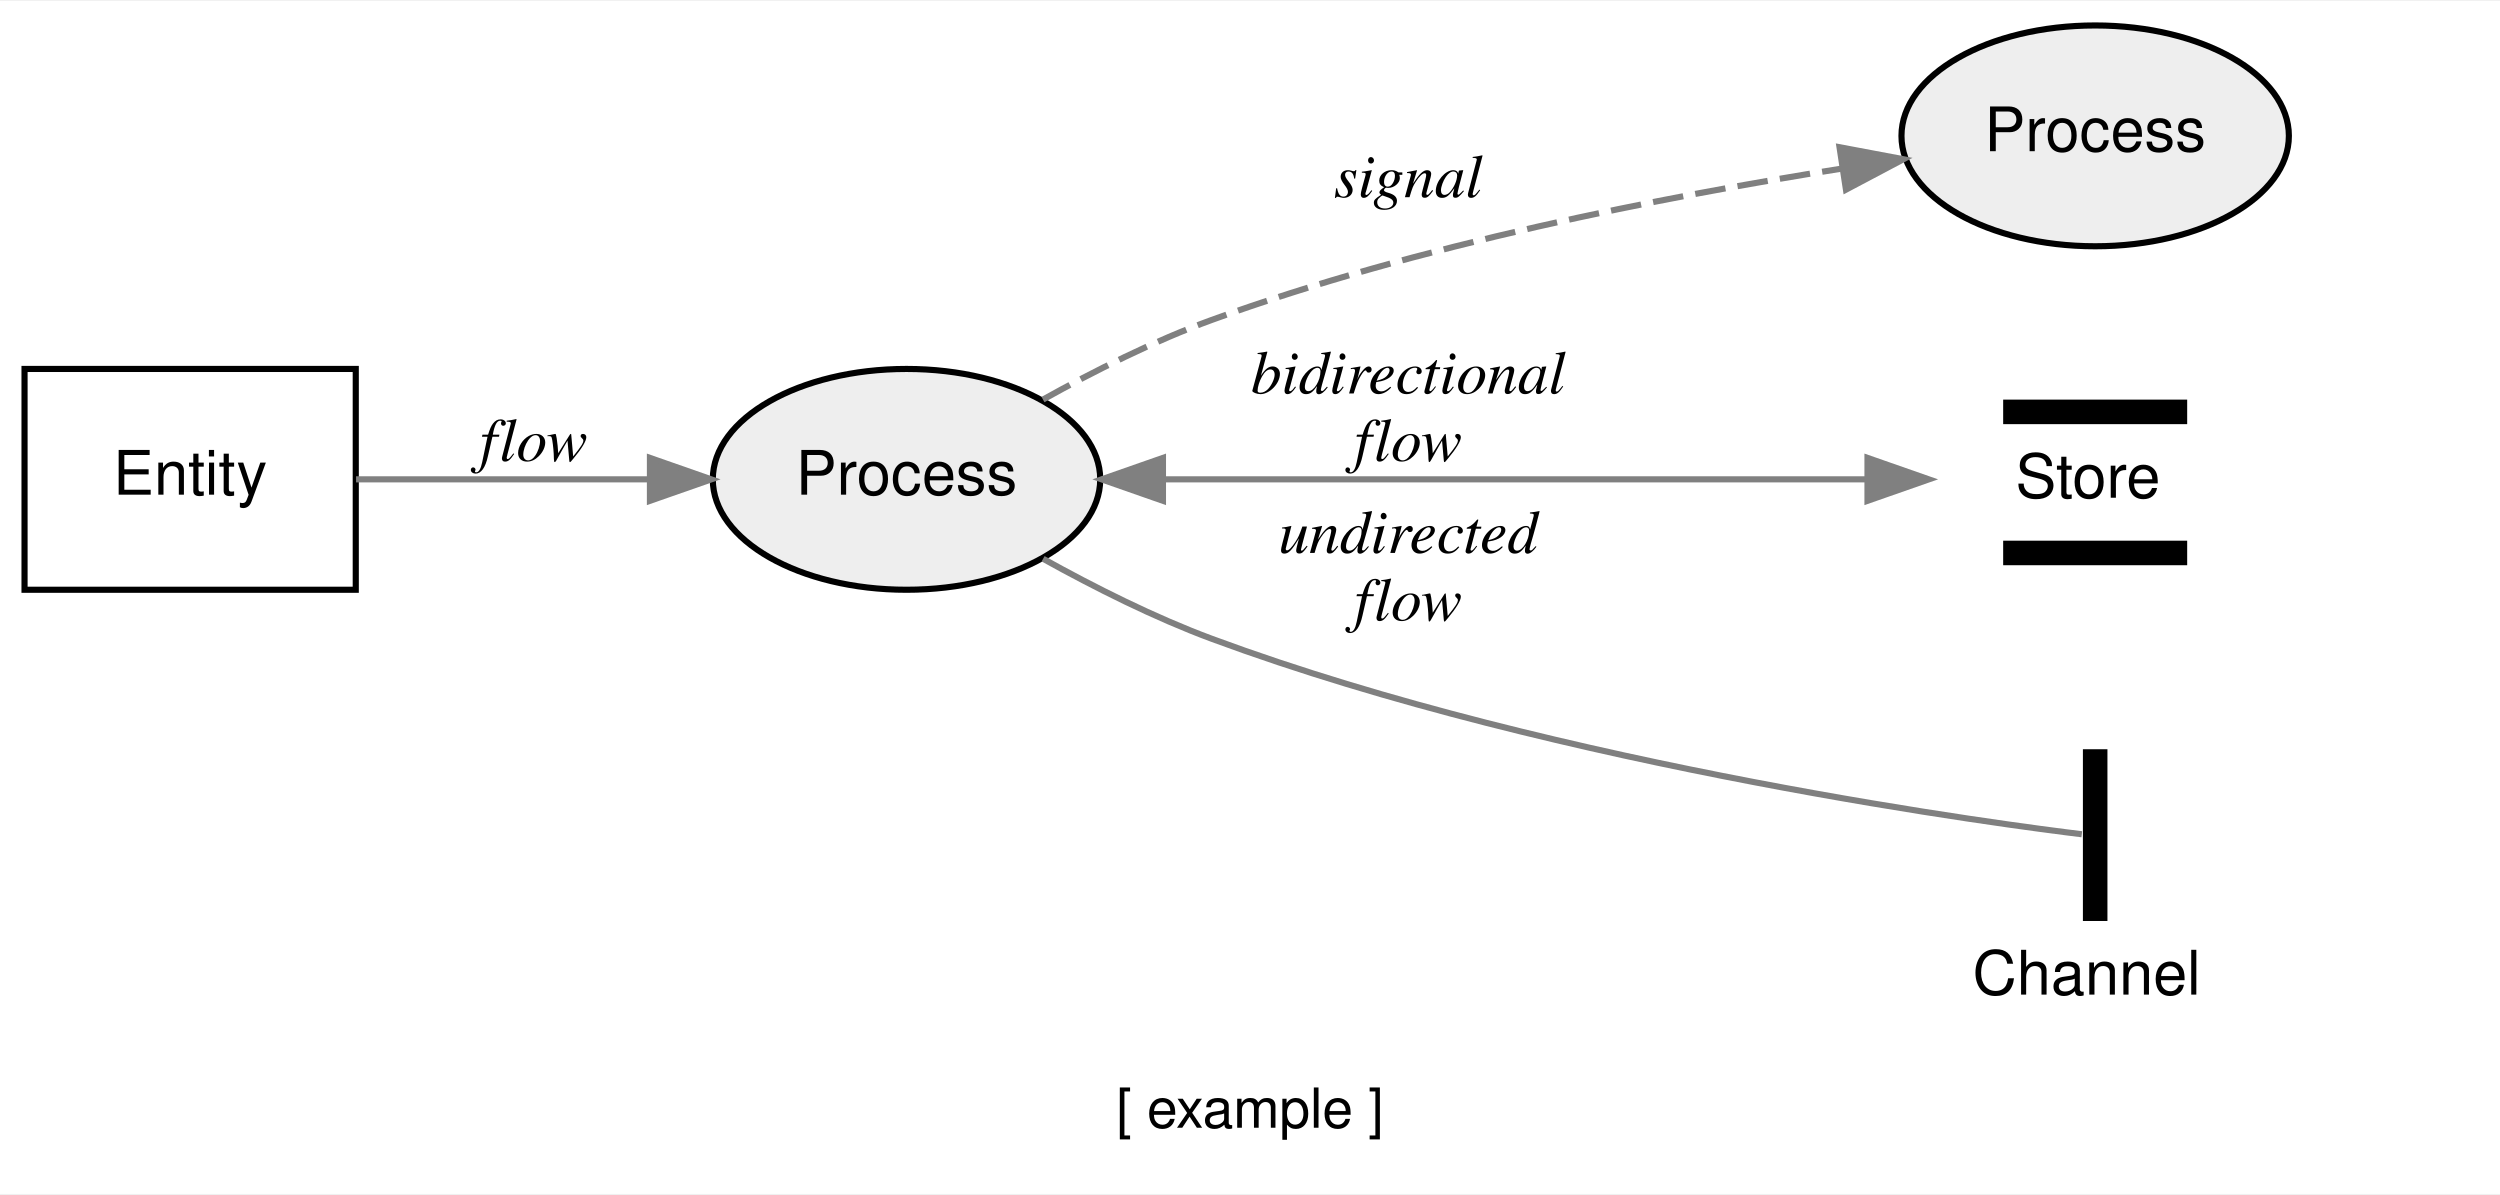
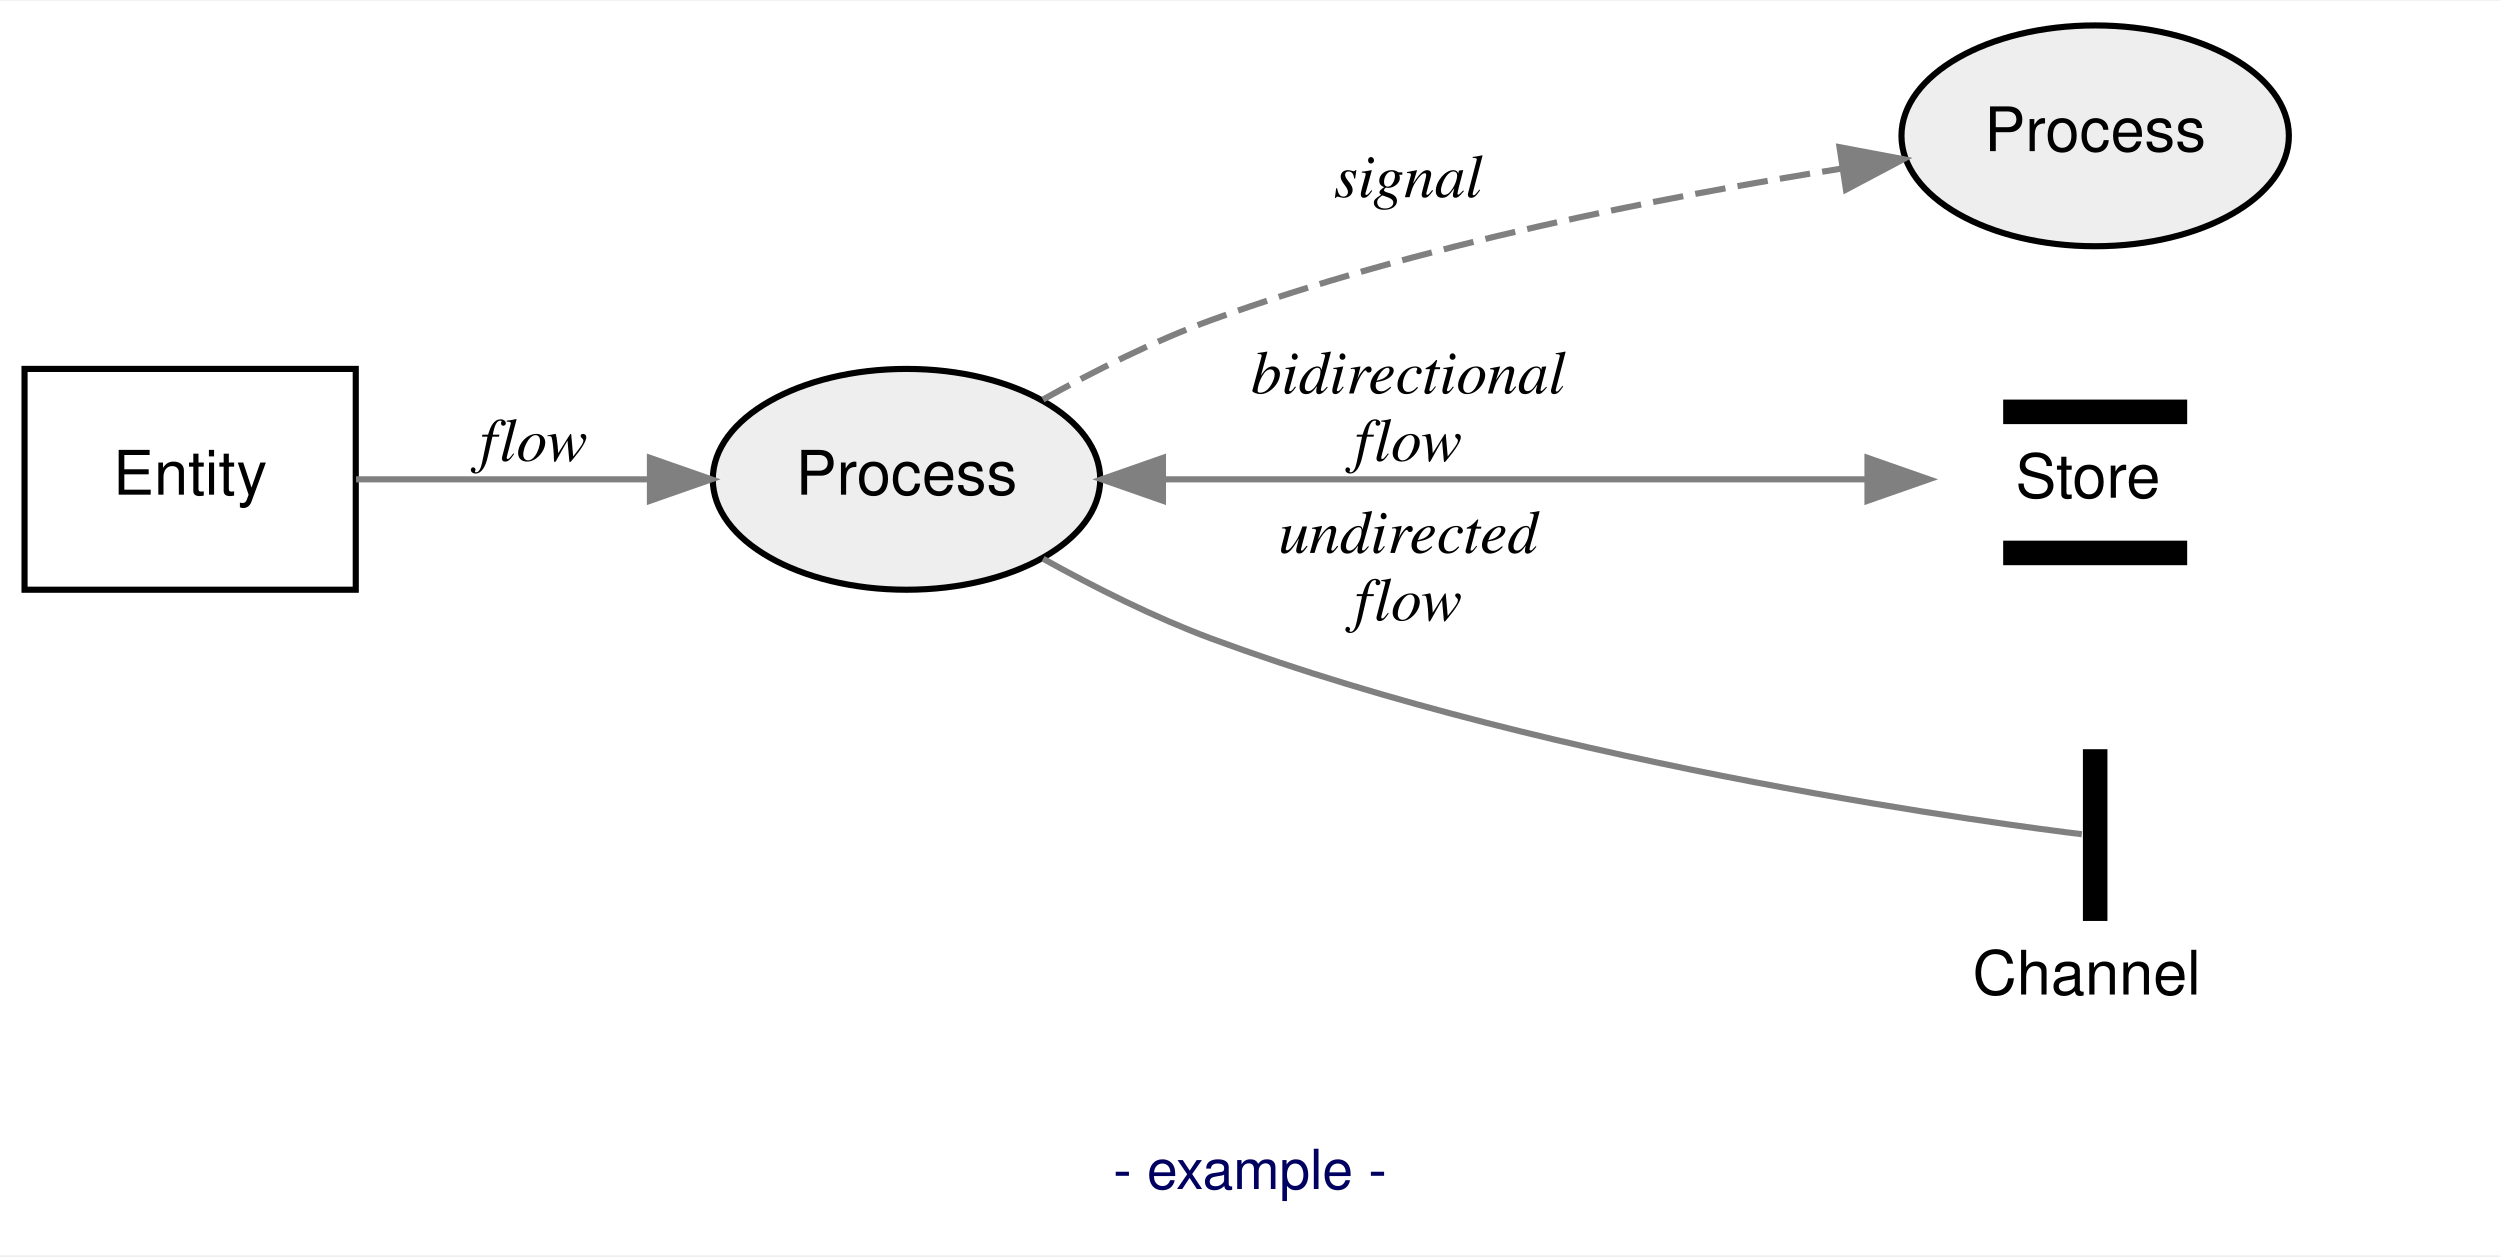
- <svg xmlns="http://www.w3.org/2000/svg" width="408pt" height="195pt" viewBox="0.00 0.00 407.58 194.50">
-   <g id="graph0" class="graph" transform="scale(1 1) rotate(0) translate(4 190.5)">
-     <polygon fill="white" stroke="transparent" points="-4,4 -4,-190.5 403.58,-190.5 403.58,4 -4,4" />
-     <text text-anchor="middle" x="199.79" y="-6.8" font-family="Helvetica,sans-Serif" font-size="9.00">[ example ]</text>
+ <svg xmlns="http://www.w3.org/2000/svg" width="408pt" height="205pt" viewBox="0.00 0.00 407.58 204.50">
+   <g id="graph0" class="graph" transform="scale(1 1) rotate(0) translate(4 200.5)">
+     <polygon fill="white" stroke="transparent" points="-4,4 -4,-200.5 403.58,-200.5 403.58,4 -4,4" />
+     <text text-anchor="middle" x="199.79" y="-6.8" font-family="Helvetica,sans-Serif" font-size="9.00" fill="#000060">- example -</text>
    <g id="node1" class="node">
-       <ellipse fill="#eeeeee" stroke="black" cx="143.79" cy="-112.5" rx="31.58" ry="18" />
-       <text text-anchor="middle" x="143.79" y="-110" font-family="Helvetica,sans-Serif" font-size="10.00">Process</text>
+       <ellipse fill="#eeeeee" stroke="black" cx="143.79" cy="-122.5" rx="31.58" ry="18" />
+       <text text-anchor="middle" x="143.79" y="-120" font-family="Helvetica,sans-Serif" font-size="10.00">Process</text>
    </g>
    <g id="node2" class="node">
-       <ellipse fill="#eeeeee" stroke="black" cx="337.58" cy="-168.5" rx="31.58" ry="18" />
-       <text text-anchor="middle" x="337.58" y="-166" font-family="Helvetica,sans-Serif" font-size="10.00">Process</text>
+       <ellipse fill="#eeeeee" stroke="black" cx="337.58" cy="-178.5" rx="31.58" ry="18" />
+       <text text-anchor="middle" x="337.58" y="-176" font-family="Helvetica,sans-Serif" font-size="10.00">Process</text>
    </g>
    <g id="edge2" class="edge">
-       <path fill="none" stroke="gray" stroke-dasharray="5,2" d="M166.04,-125.51C174.38,-130.16 184.19,-135.09 193.58,-138.5 227.13,-150.68 267,-158.53 296.11,-163.14" />
-       <polygon fill="gray" stroke="gray" points="295.9,-166.65 306.31,-164.69 296.95,-159.73 295.9,-166.65" />
-       <text text-anchor="middle" x="225.58" y="-158.5" font-family="Times,serif" font-style="italic" font-size="10.00">signal</text>
+       <path fill="none" stroke="gray" stroke-dasharray="5,2" d="M166.04,-135.51C174.38,-140.16 184.19,-145.09 193.58,-148.5 227.13,-160.68 267,-168.53 296.11,-173.14" />
+       <polygon fill="gray" stroke="gray" points="295.9,-176.65 306.31,-174.69 296.95,-169.73 295.9,-176.65" />
+       <text text-anchor="middle" x="225.58" y="-168.5" font-family="Times,serif" font-style="italic" font-size="10.00">signal</text>
    </g>
    <g id="node4" class="node">
-       <polygon fill="black" stroke="transparent" points="322.58,-121.5 322.58,-125.5 352.58,-125.5 352.58,-121.5 322.58,-121.5" />
-       <text text-anchor="start" x="324.58" y="-109.5" font-family="Helvetica,sans-Serif" font-size="10.00">Store</text>
-       <polygon fill="black" stroke="transparent" points="322.58,-98.5 322.58,-102.5 352.58,-102.5 352.58,-98.5 322.58,-98.5" />
+       <polygon fill="black" stroke="transparent" points="322.58,-131.5 322.58,-135.5 352.58,-135.5 352.58,-131.5 322.58,-131.5" />
+       <text text-anchor="start" x="324.58" y="-119.5" font-family="Helvetica,sans-Serif" font-size="10.00">Store</text>
+       <polygon fill="black" stroke="transparent" points="322.58,-108.5 322.58,-112.5 352.58,-112.5 352.58,-108.5 322.58,-108.5" />
    </g>
    <g id="edge3" class="edge">
-       <path fill="none" stroke="gray" d="M185.76,-112.5C219.81,-112.5 267.8,-112.5 300.44,-112.5" />
-       <polygon fill="gray" stroke="gray" points="185.6,-109 175.6,-112.5 185.6,-116 185.6,-109" />
-       <polygon fill="gray" stroke="gray" points="300.46,-116 310.46,-112.5 300.46,-109 300.46,-116" />
-       <text text-anchor="middle" x="225.58" y="-126.5" font-family="Times,serif" font-style="italic" font-size="10.00">bidirectional</text>
-       <text text-anchor="middle" x="225.58" y="-115.5" font-family="Times,serif" font-style="italic" font-size="10.00">flow</text>
+       <path fill="none" stroke="gray" d="M185.76,-122.5C219.81,-122.5 267.8,-122.5 300.44,-122.5" />
+       <polygon fill="gray" stroke="gray" points="185.6,-119 175.6,-122.5 185.6,-126 185.6,-119" />
+       <polygon fill="gray" stroke="gray" points="300.46,-126 310.46,-122.5 300.46,-119 300.46,-126" />
+       <text text-anchor="middle" x="225.58" y="-136.5" font-family="Times,serif" font-style="italic" font-size="10.00">bidirectional</text>
+       <text text-anchor="middle" x="225.58" y="-125.5" font-family="Times,serif" font-style="italic" font-size="10.00">flow</text>
    </g>
    <g id="node5" class="node">
-       <polygon fill="black" stroke="transparent" points="335.58,-40.5 335.58,-68.5 339.58,-68.5 339.58,-40.5 335.58,-40.5" />
-       <text text-anchor="start" x="317.58" y="-28.5" font-family="Helvetica,sans-Serif" font-size="10.00">Channel</text>
+       <polygon fill="black" stroke="transparent" points="335.58,-50.5 335.58,-78.5 339.58,-78.5 339.58,-50.5 335.58,-50.5" />
+       <text text-anchor="start" x="317.58" y="-38.5" font-family="Helvetica,sans-Serif" font-size="10.00">Channel</text>
    </g>
    <g id="edge4" class="edge">
-       <path fill="none" stroke="gray" d="M166.06,-99.55C174.41,-94.91 184.22,-89.97 193.58,-86.5 250.35,-65.46 325.16,-55.88 335.4,-54.64" />
-       <text text-anchor="middle" x="225.58" y="-100.5" font-family="Times,serif" font-style="italic" font-size="10.00">undirected</text>
-       <text text-anchor="middle" x="225.58" y="-89.5" font-family="Times,serif" font-style="italic" font-size="10.00">flow</text>
+       <path fill="none" stroke="gray" d="M166.06,-109.55C174.41,-104.91 184.22,-99.97 193.58,-96.5 250.35,-75.46 325.16,-65.88 335.4,-64.64" />
+       <text text-anchor="middle" x="225.58" y="-110.5" font-family="Times,serif" font-style="italic" font-size="10.00">undirected</text>
+       <text text-anchor="middle" x="225.58" y="-99.5" font-family="Times,serif" font-style="italic" font-size="10.00">flow</text>
    </g>
    <g id="node3" class="node">
-       <polygon fill="none" stroke="black" points="54,-130.5 0,-130.5 0,-94.5 54,-94.5 54,-130.5" />
-       <text text-anchor="middle" x="27" y="-110" font-family="Helvetica,sans-Serif" font-size="10.00">Entity</text>
+       <polygon fill="none" stroke="black" points="54,-140.5 0,-140.5 0,-104.5 54,-104.5 54,-140.5" />
+       <text text-anchor="middle" x="27" y="-120" font-family="Helvetica,sans-Serif" font-size="10.00">Entity</text>
    </g>
    <g id="edge1" class="edge">
-       <path fill="none" stroke="gray" d="M54.05,-112.5C68.16,-112.5 85.91,-112.5 101.82,-112.5" />
-       <polygon fill="gray" stroke="gray" points="101.96,-116 111.96,-112.5 101.96,-109 101.96,-116" />
-       <text text-anchor="middle" x="83" y="-115.5" font-family="Times,serif" font-style="italic" font-size="10.00">flow</text>
+       <path fill="none" stroke="gray" d="M54.05,-122.5C68.16,-122.5 85.91,-122.5 101.82,-122.5" />
+       <polygon fill="gray" stroke="gray" points="101.96,-126 111.96,-122.5 101.96,-119 101.96,-126" />
+       <text text-anchor="middle" x="83" y="-125.5" font-family="Times,serif" font-style="italic" font-size="10.00">flow</text>
    </g>
  </g>
</svg>
